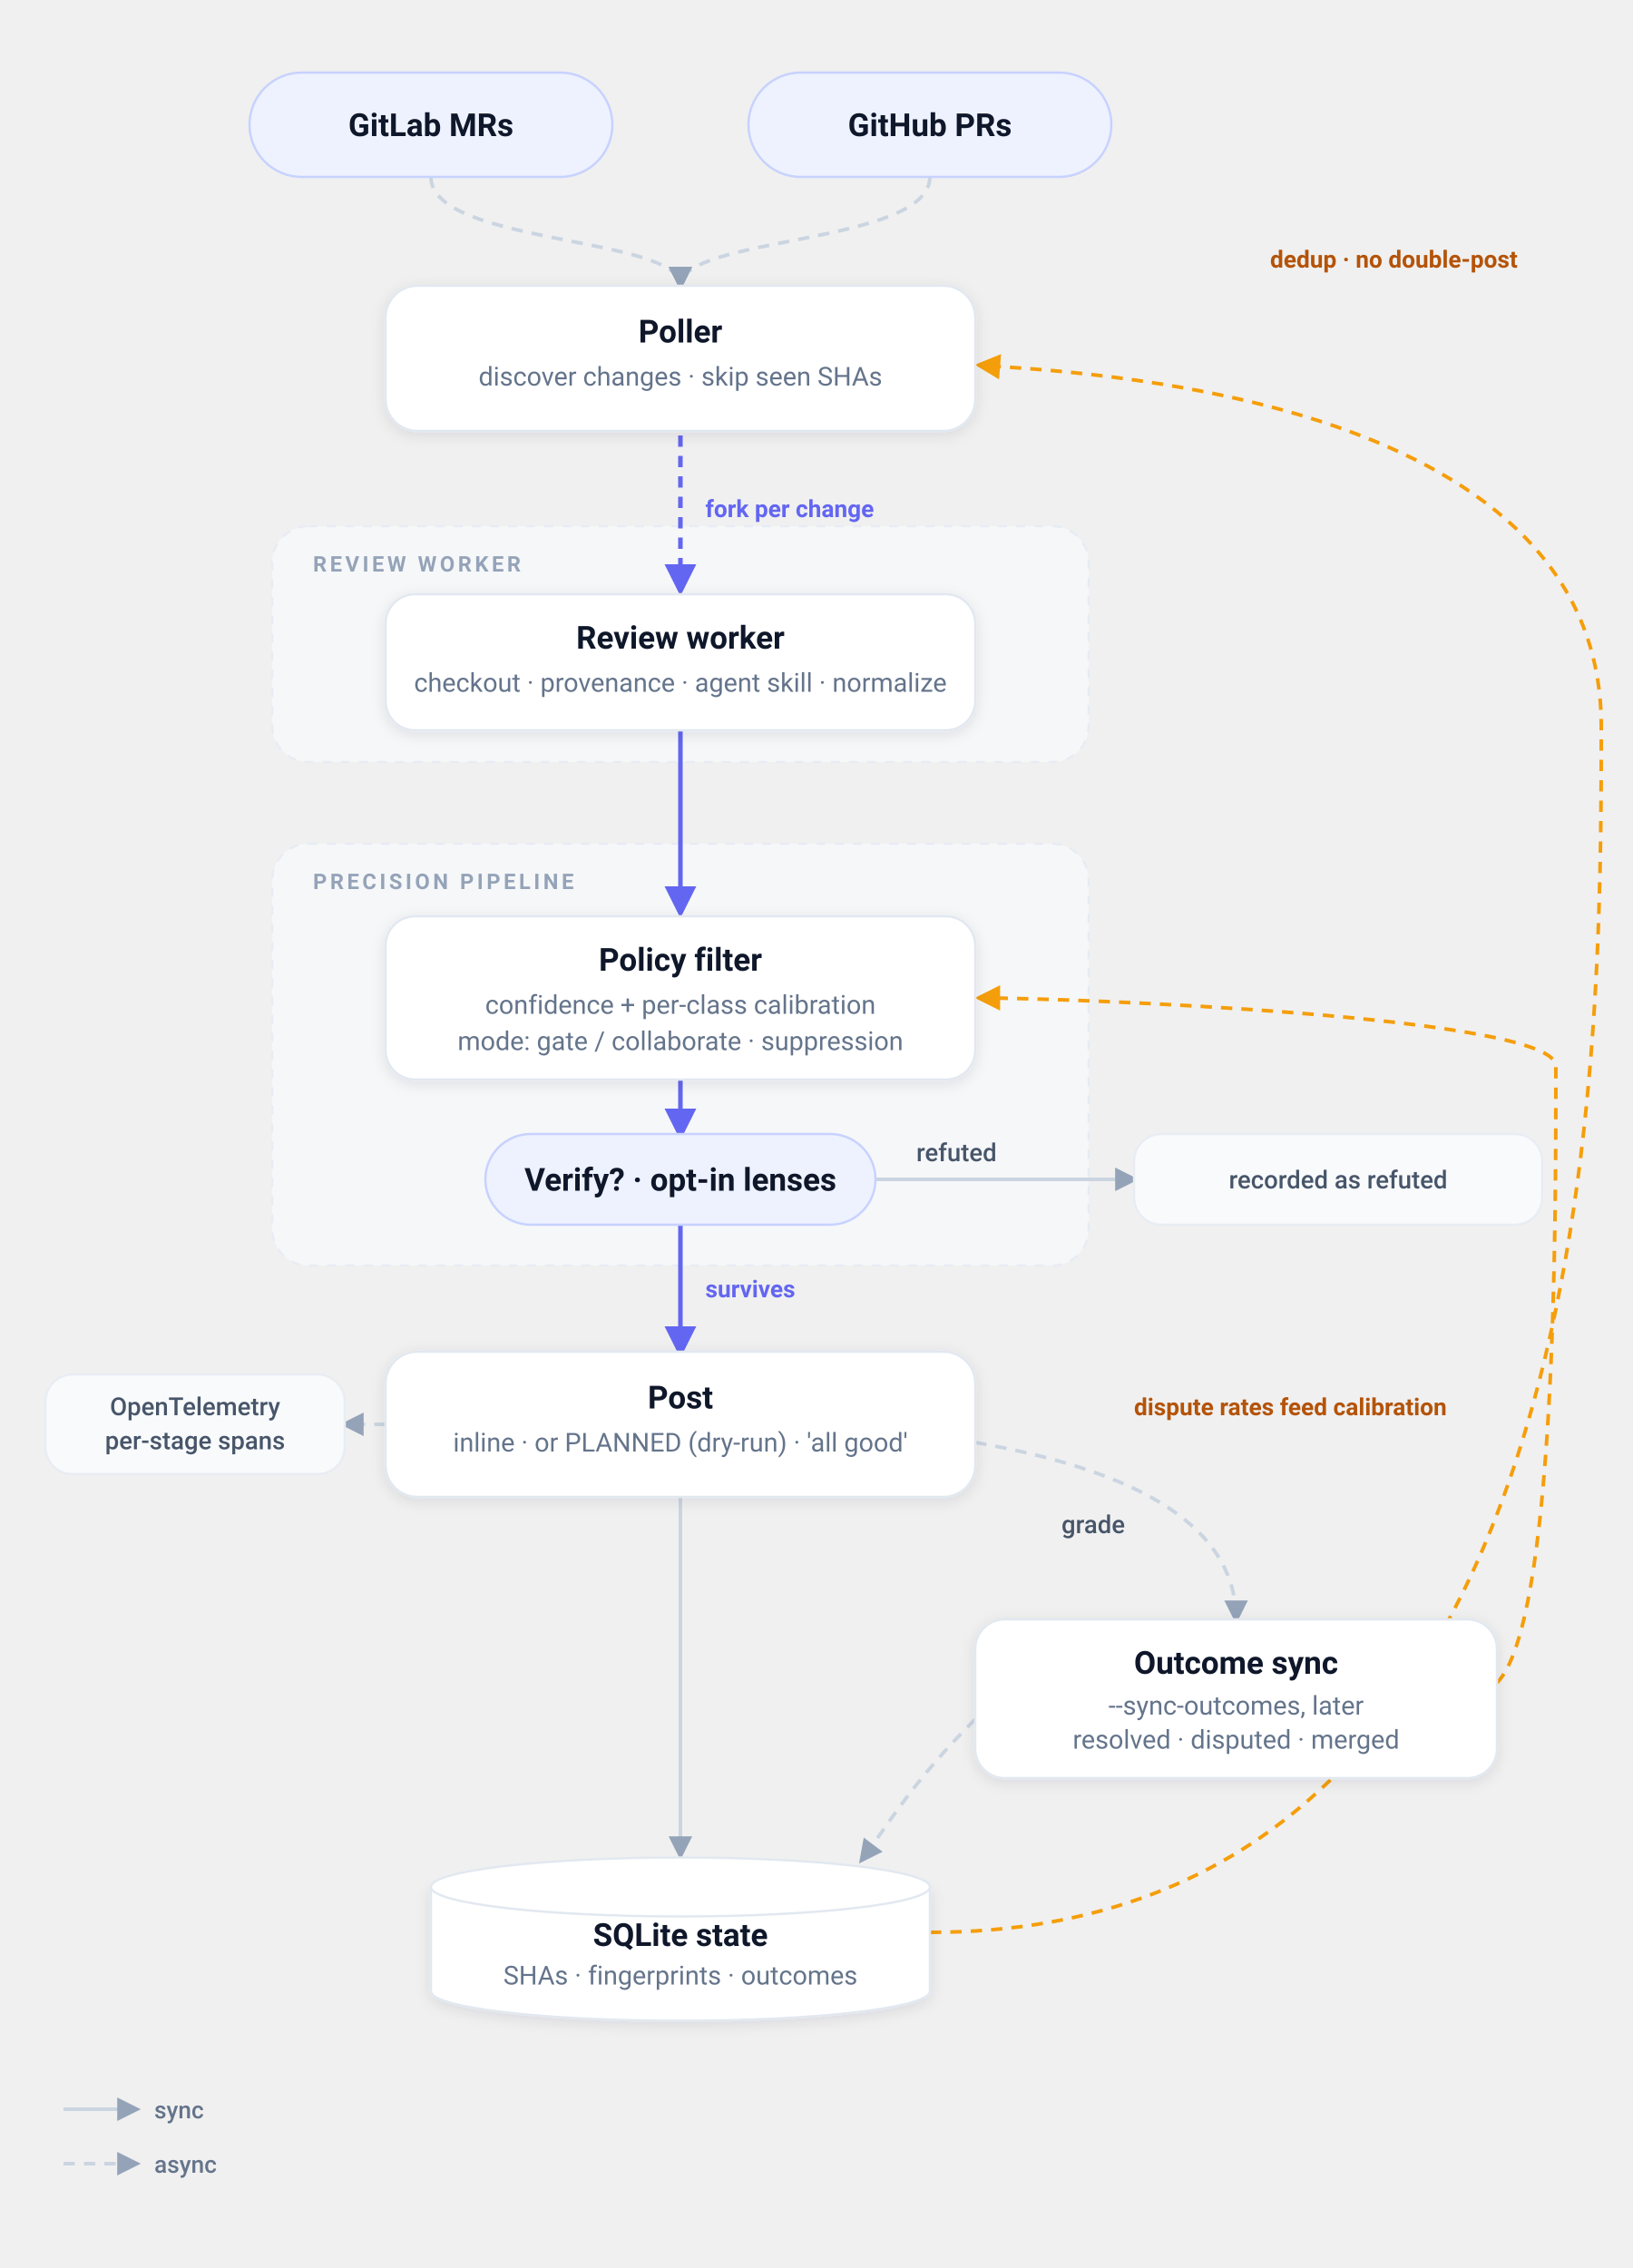
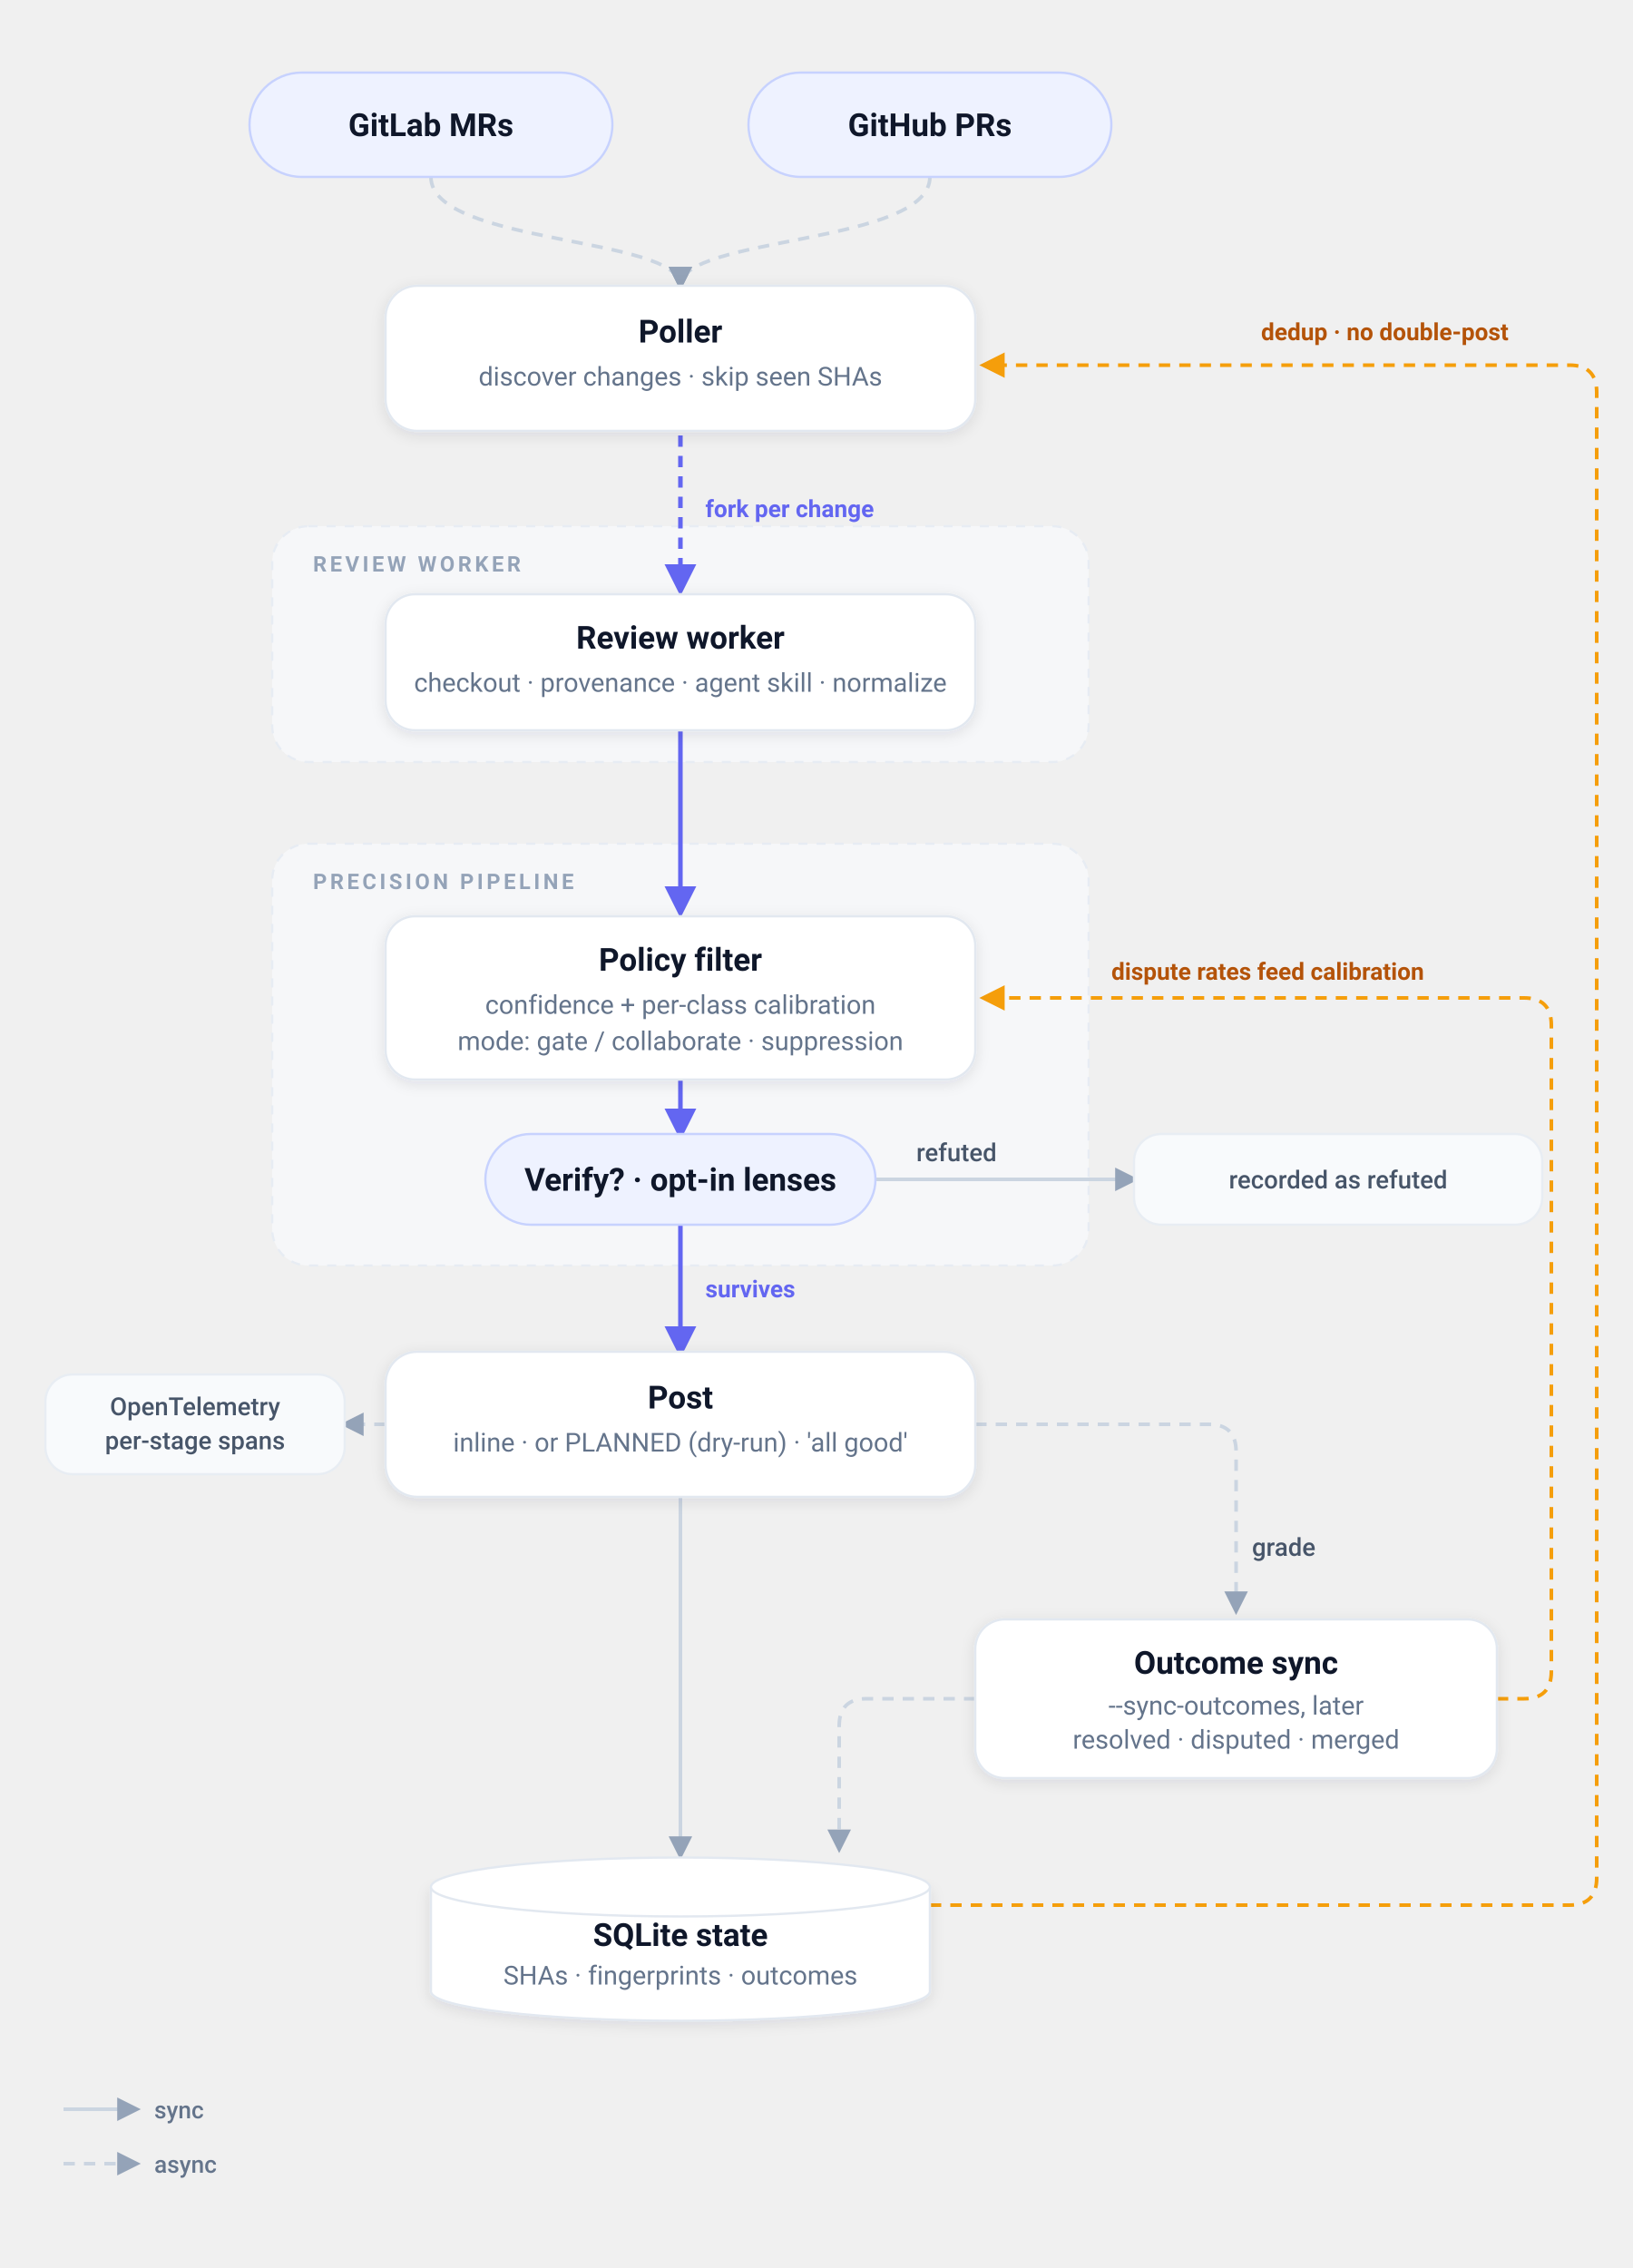
<svg xmlns="http://www.w3.org/2000/svg" id="bubo-arch" viewBox="0 0 720 1000" width="720" height="1000" role="img" aria-label="Bubo architecture: GitLab/GitHub changes flow into the poller, a forked review worker, the precision pipeline, then posting — with SQLite state and outcome-sync feedback loops. Solid arrows are synchronous (the per-change review path); dotted arrows are asynchronous (polling, fork-out, telemetry, deferred outcome sync, and the feedback loops)." font-family="-apple-system, BlinkMacSystemFont, 'Segoe UI', Roboto, Helvetica, Arial, sans-serif">
  <defs>
    <filter id="ba-soft" x="-20%" y="-20%" width="140%" height="140%">
      <feDropShadow dx="0" dy="1.5" stdDeviation="3" flood-color="#0f172a" flood-opacity="0.10" />
    </filter>
    <marker id="ba-ar" viewBox="0 0 10 10" refX="8" refY="5" markerWidth="7" markerHeight="7" orient="auto-start-reverse">
      <path d="M0,0 L10,5 L0,10 z" fill="#6366f1" />
    </marker>
    <marker id="ba-arg" viewBox="0 0 10 10" refX="8" refY="5" markerWidth="6.5" markerHeight="6.5" orient="auto-start-reverse">
      <path d="M0,0 L10,5 L0,10 z" fill="#94a3b8" />
    </marker>
    <marker id="ba-arfb" viewBox="0 0 10 10" refX="8" refY="5" markerWidth="7" markerHeight="7" orient="auto-start-reverse">
      <path d="M0,0 L10,5 L0,10 z" fill="#f59e0b" />
    </marker>
  </defs>
  <style>
    #bubo-arch .ba-card  { fill:#ffffff; stroke:#e2e8f0; stroke-width:1; filter:url(#ba-soft); }
    #bubo-arch .ba-src   { fill:#eef2ff; stroke:#c7d2fe; stroke-width:1; }
    #bubo-arch .ba-gate  { fill:#eef2ff; stroke:#c7d2fe; stroke-width:1; }
    #bubo-arch .ba-tag   { fill:#f8fafc; stroke:#e8edf3; stroke-width:1; }
    #bubo-arch .ba-band  { fill:#f8fafc; fill-opacity:0.7; stroke:#e7ecf3; stroke-width:1; stroke-dasharray:4 4; }
    #bubo-arch .ba-title { fill:#0f172a; font-size:14px; font-weight:600; }
    #bubo-arch .ba-sub   { fill:#64748b; font-size:11.5px; }
    #bubo-arch .ba-blab  { fill:#94a3b8; font-size:9.5px; font-weight:700; letter-spacing:1.4px; }
    #bubo-arch .ba-tlab  { fill:#475569; font-size:11px; font-weight:500; }
    #bubo-arch .ba-elab  { fill:#6366f1; font-size:10.5px; font-weight:600; }
    #bubo-arch .ba-fblab { fill:#b45309; font-size:10.5px; font-weight:600; }
    #bubo-arch .ba-leglab{ fill:#64748b; font-size:10.5px; font-weight:500; }
    /* solid = synchronous */
    #bubo-arch .ba-edge  { stroke:#cbd5e1; stroke-width:1.6; fill:none; }
    #bubo-arch .ba-flow  { stroke:#6366f1; stroke-width:2;   fill:none; }
    /* dotted = asynchronous */
    #bubo-arch .ba-edged { stroke:#cbd5e1; stroke-width:1.6; fill:none; stroke-dasharray:5 4; }
    #bubo-arch .ba-flowd { stroke:#6366f1; stroke-width:2;   fill:none; stroke-dasharray:5 4; }
    #bubo-arch .ba-fb    { stroke:#f59e0b; stroke-width:1.6; fill:none; stroke-dasharray:5 4; }
    @media (prefers-color-scheme: dark) {
      #bubo-arch .ba-card { fill:#1e293b; stroke:#334155; }
      #bubo-arch .ba-src, #bubo-arch .ba-gate { fill:#312e81; stroke:#4338ca; }
      #bubo-arch .ba-tag { fill:#1e293b; stroke:#334155; }
      #bubo-arch .ba-band { fill:#1e293b; fill-opacity:0.35; stroke:#334155; }
      #bubo-arch .ba-title { fill:#f1f5f9; } #bubo-arch .ba-sub { fill:#94a3b8; }
      #bubo-arch .ba-tlab { fill:#cbd5e1; } #bubo-arch .ba-leglab { fill:#94a3b8; }
      #bubo-arch .ba-edge, #bubo-arch .ba-edged { stroke:#475569; }
    }
  </style>
  <rect class="ba-band" x="120" y="232" width="360" height="104" rx="16" />
  <text class="ba-blab" x="138" y="252">REVIEW WORKER</text>
  <rect class="ba-band" x="120" y="372" width="360" height="186" rx="16" />
  <text class="ba-blab" x="138" y="392">PRECISION PIPELINE</text>
  <path class="ba-edged" d="M190,78 C190,108 300,104 300,126" marker-end="url(#ba-arg)" />
  <path class="ba-edged" d="M410,78 C410,108 300,104 300,126" marker-end="url(#ba-arg)" />
  <path class="ba-flowd" d="M300,192 L300,260" marker-end="url(#ba-ar)" />
  <text class="ba-elab" x="311" y="228">fork per change</text>
  <path class="ba-flow" d="M300,322 L300,402" marker-end="url(#ba-ar)" />
  <path class="ba-flow" d="M300,476 L300,500" marker-end="url(#ba-ar)" />
  <path class="ba-flow" d="M300,540 L300,596" marker-end="url(#ba-ar)" />
  <text class="ba-elab" x="311" y="572">survives</text>
  <path class="ba-edge" d="M386,520 L500,520" marker-end="url(#ba-arg)" />
  <text class="ba-tlab" x="404" y="512" font-size="10px" fill="#94a3b8">refuted</text>
  <path class="ba-edge" d="M300,660 L300,818" marker-end="url(#ba-arg)" />
  <path class="ba-edged" d="M170,628 L152,628" marker-end="url(#ba-arg)" />
-   <path class="ba-edged" d="M430,636 C522,652 545,684 545,714" marker-end="url(#ba-arg)" />
-   <text class="ba-tlab" x="468" y="676" font-size="10px">grade</text>
-   <path class="ba-edged" d="M430,758 C402,786 392,804 380,820" marker-end="url(#ba-arg)" />
-   <path class="ba-fb" d="M410,852 C706,852 706,470 706,320 C706,172 470,164 432,161" marker-end="url(#ba-arfb)" />
-   <text class="ba-fblab" x="560" y="118">dedup · no double-post</text>
-   <path class="ba-fb" d="M660,742 C686,716 686,540 686,470 C686,448 470,440 432,440" marker-end="url(#ba-arfb)" />
-   <text class="ba-fblab" x="500" y="624">dispute rates feed calibration</text>
+   <path class="ba-edged" d="M430,628 H533 Q545,628 545,640 V710" marker-end="url(#ba-arg)" />
+   <text class="ba-tlab" x="552" y="686" font-size="10px">grade</text>
+   <path class="ba-edged" d="M430,749 H382 Q370,749 370,761 V815" marker-end="url(#ba-arg)" />
+   <path class="ba-fb" d="M410,840 H692 Q704,840 704,828 V173 Q704,161 692,161 H434" marker-end="url(#ba-arfb)" />
+   <text class="ba-fblab" x="556" y="150">dedup · no double-post</text>
+   <path class="ba-fb" d="M660,749 H672 Q684,749 684,737 V452 Q684,440 672,440 H434" marker-end="url(#ba-arfb)" />
+   <text class="ba-fblab" x="490" y="432">dispute rates feed calibration</text>
  <rect class="ba-src" x="110" y="32" width="160" height="46" rx="23" />
  <text class="ba-title" x="190" y="60" text-anchor="middle" font-size="13px">GitLab MRs</text>
  <rect class="ba-src" x="330" y="32" width="160" height="46" rx="23" />
  <text class="ba-title" x="410" y="60" text-anchor="middle" font-size="13px">GitHub PRs</text>
  <rect class="ba-card" x="170" y="126" width="260" height="64" rx="14" />
  <text class="ba-title" x="300" y="151" text-anchor="middle">Poller</text>
  <text class="ba-sub" x="300" y="170" text-anchor="middle">discover changes · skip seen SHAs</text>
  <rect class="ba-card" x="170" y="262" width="260" height="60" rx="13" />
  <text class="ba-title" x="300" y="286" text-anchor="middle" font-size="13.5px">Review worker</text>
  <text class="ba-sub" x="300" y="305" text-anchor="middle" font-size="11px">checkout · provenance · agent skill · normalize</text>
  <rect class="ba-card" x="170" y="404" width="260" height="72" rx="13" />
  <text class="ba-title" x="300" y="428" text-anchor="middle" font-size="13.5px">Policy filter</text>
  <text class="ba-sub" x="300" y="447" text-anchor="middle">confidence + per-class calibration</text>
  <text class="ba-sub" x="300" y="463" text-anchor="middle" font-size="11px">mode: gate / collaborate · suppression</text>
  <rect class="ba-gate" x="214" y="500" width="172" height="40" rx="20" />
  <text class="ba-title" x="300" y="525" text-anchor="middle" font-size="12.5px">Verify? · opt-in lenses</text>
  <rect class="ba-tag" x="500" y="500" width="180" height="40" rx="12" />
  <text class="ba-tlab" x="590" y="524" text-anchor="middle">recorded as refuted</text>
  <rect class="ba-card" x="170" y="596" width="260" height="64" rx="14" />
  <text class="ba-title" x="300" y="621" text-anchor="middle">Post</text>
  <text class="ba-sub" x="300" y="640" text-anchor="middle" font-size="11px">inline · or PLANNED (dry-run) · 'all good'</text>
  <rect class="ba-tag" x="20" y="606" width="132" height="44" rx="12" />
  <text class="ba-tlab" x="86" y="624" text-anchor="middle" font-size="10.5px">OpenTelemetry</text>
  <text class="ba-tlab" x="86" y="639" text-anchor="middle" font-size="10px" fill="#94a3b8">per-stage spans</text>
  <rect class="ba-card" x="430" y="714" width="230" height="70" rx="13" />
  <text class="ba-title" x="545" y="738" text-anchor="middle" font-size="13px">Outcome sync</text>
  <text class="ba-sub" x="545" y="756" text-anchor="middle" font-size="11px">--sync-outcomes, later</text>
  <text class="ba-sub" x="545" y="771" text-anchor="middle" font-size="10px">resolved · disputed · merged</text>
  <path class="ba-card" d="M190,832 v46 a110,13 0 0 0 220,0 v-46" filter="none" />
  <ellipse cx="300" cy="832" rx="110" ry="13" fill="#ffffff" stroke="#e2e8f0" />
  <text class="ba-title" x="300" y="858" text-anchor="middle" font-size="13px">SQLite state</text>
  <text class="ba-sub" x="300" y="875" text-anchor="middle" font-size="10.5px">SHAs · fingerprints · outcomes</text>
  <line class="ba-edge" x1="28" y1="930" x2="60" y2="930" marker-end="url(#ba-arg)" />
  <text class="ba-leglab" x="68" y="934">sync</text>
  <line class="ba-edged" x1="28" y1="954" x2="60" y2="954" marker-end="url(#ba-arg)" />
  <text class="ba-leglab" x="68" y="958">async</text>
</svg>
